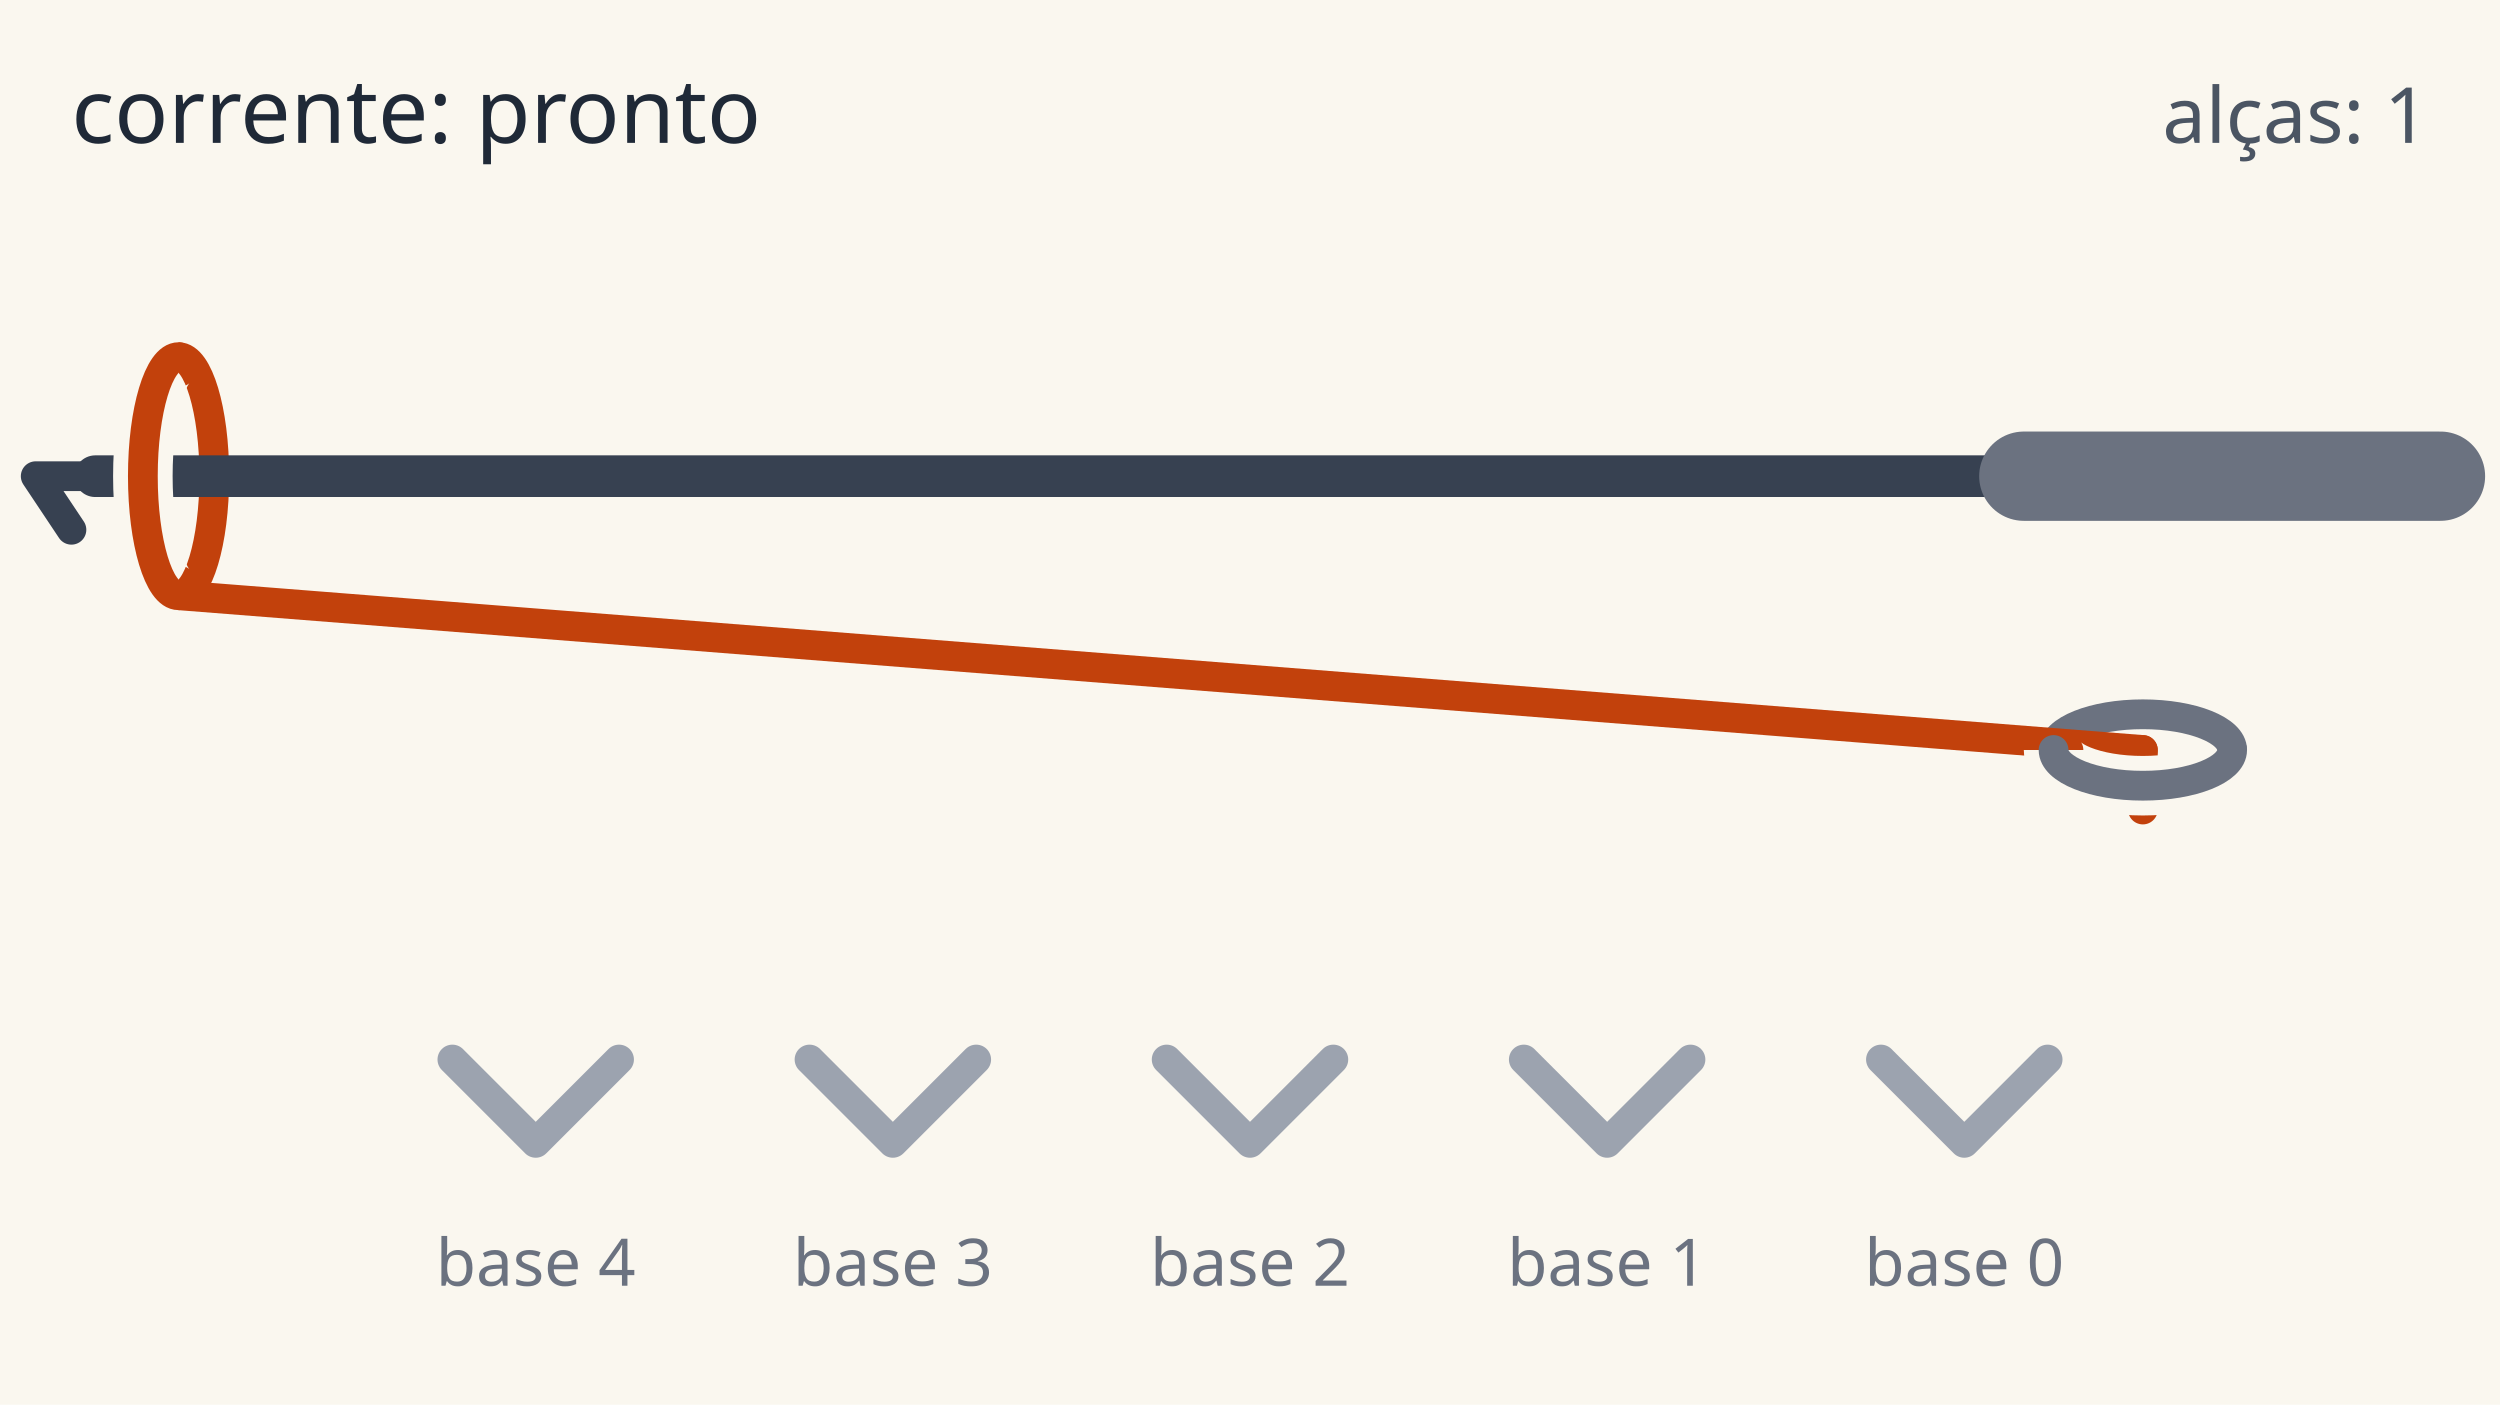
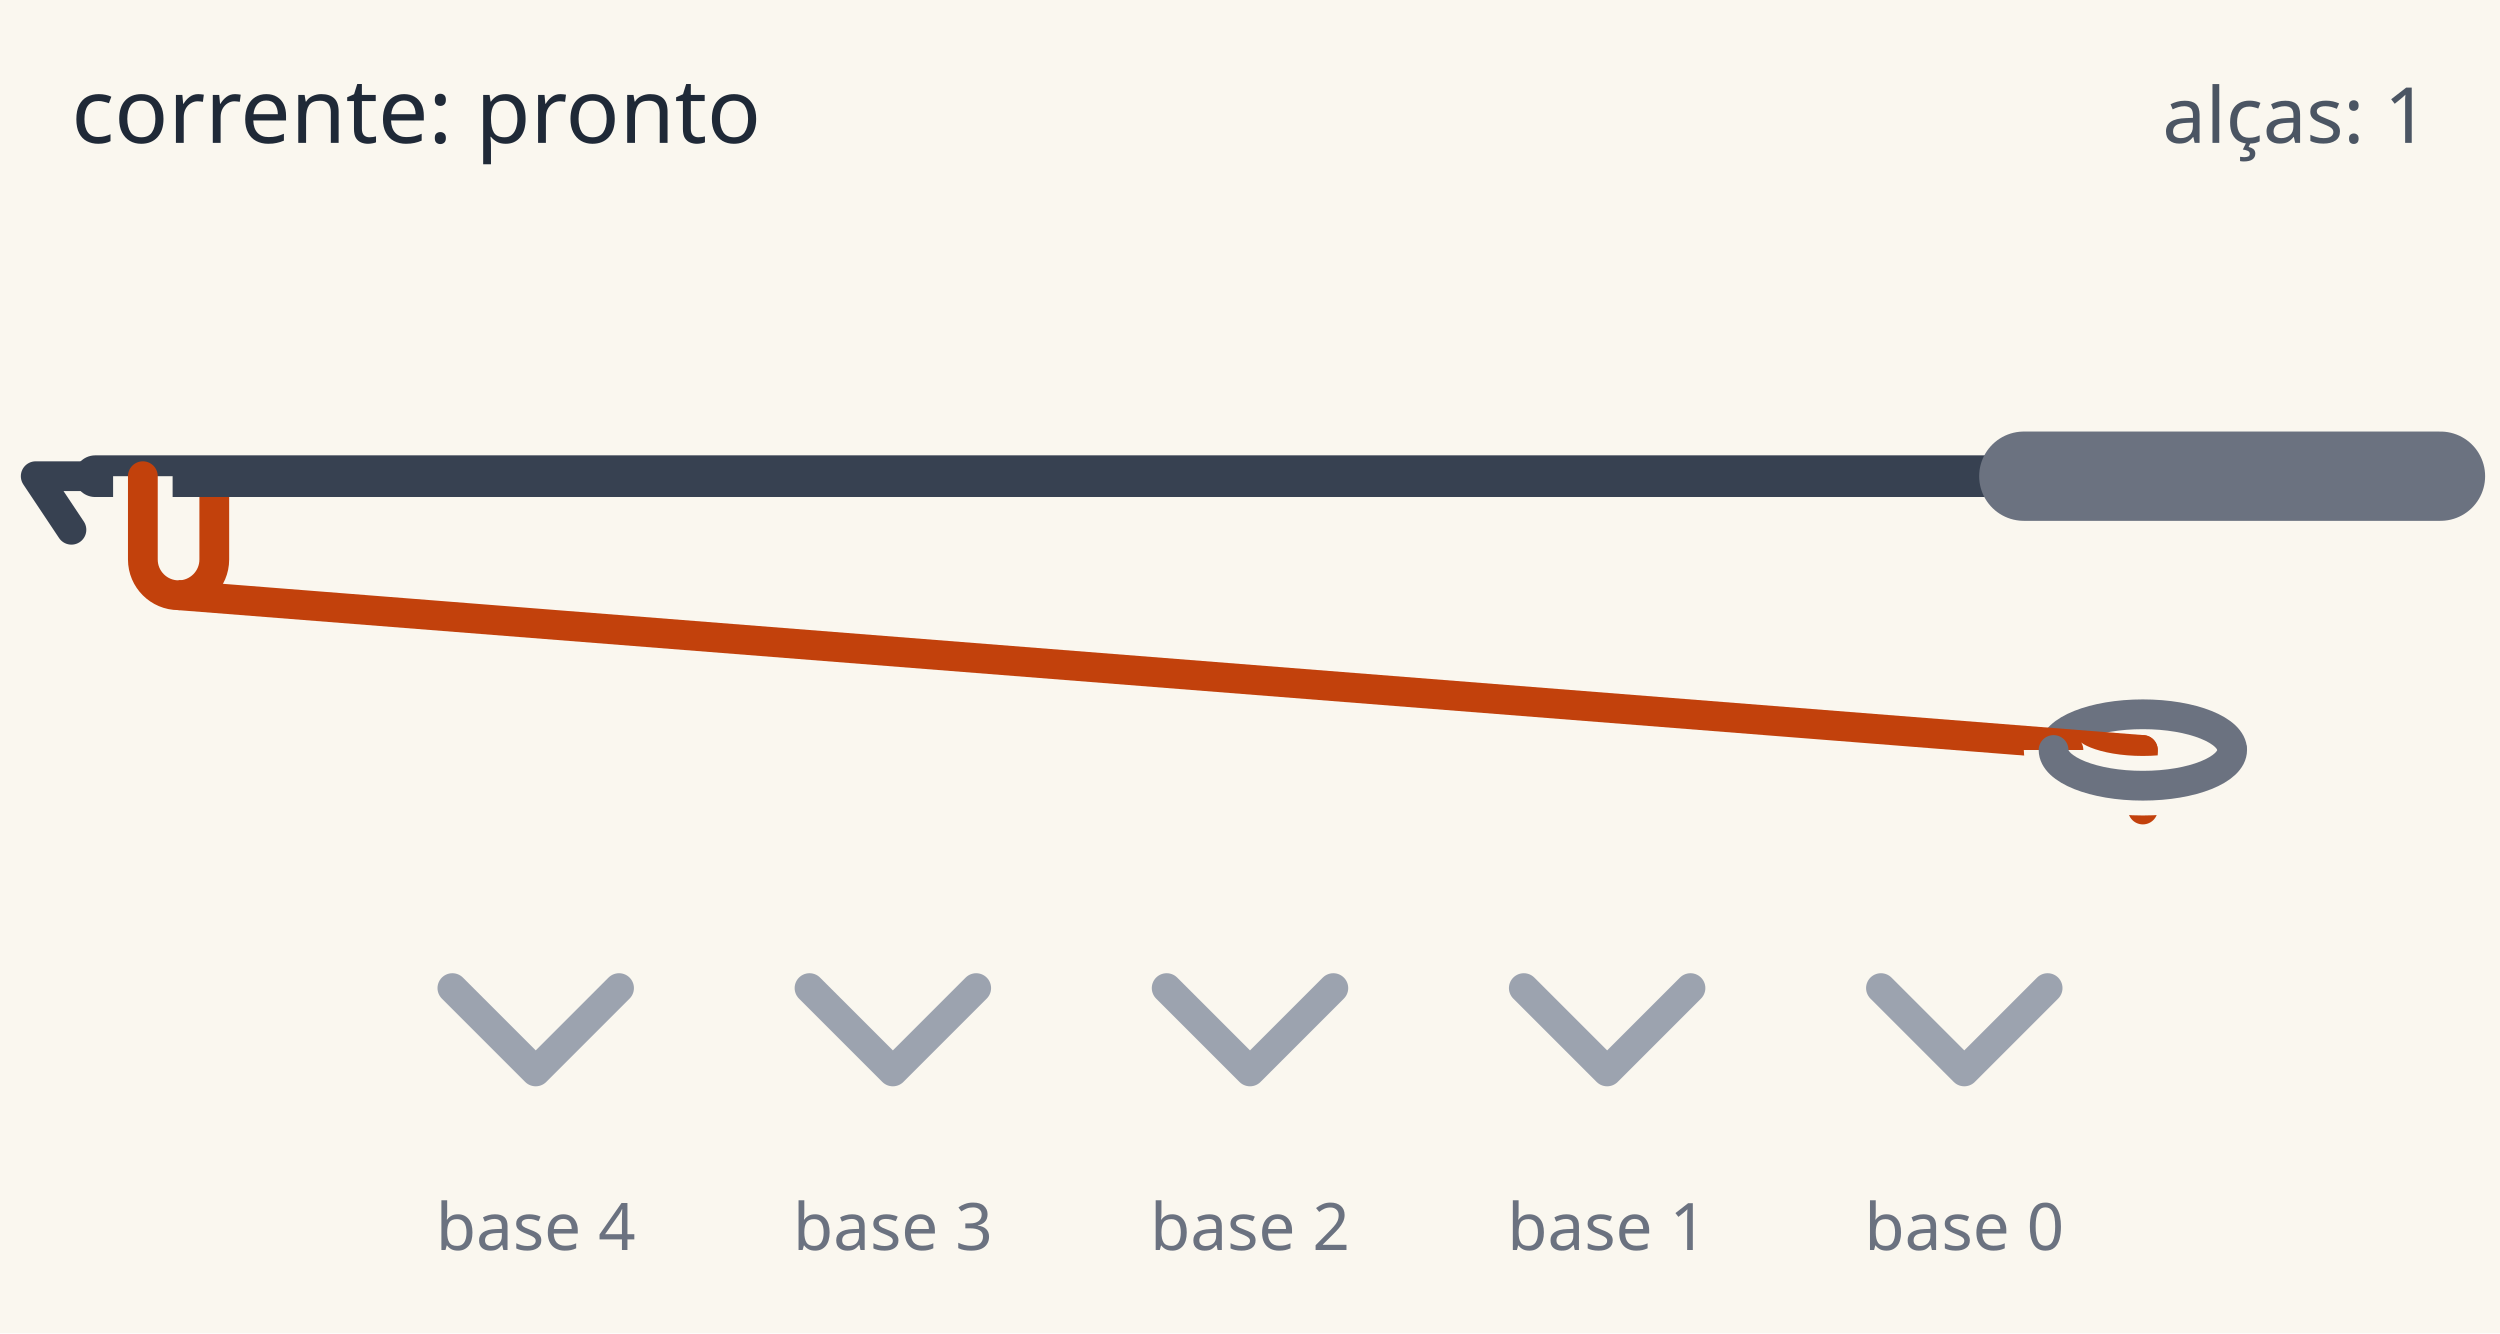
- <svg xmlns="http://www.w3.org/2000/svg" viewBox="0 0 420.0 236.0" width="420.0" height="236.0" font-family="sans-serif">
+ <svg xmlns="http://www.w3.org/2000/svg" viewBox="0 0 420.0 224.0" width="420.0" height="224.0" font-family="sans-serif">
  <rect width="100%" height="100%" fill="#faf7ef" />
  <text x="12" y="24" font-size="15" fill="#1f2937">corrente: pronto</text>
  <text x="408.0" y="24" font-size="13" text-anchor="end" fill="#4b5563">alças: 1</text>
-   <path data-base-top="0" d="M 316.0 178.0 L 330.0 192.0 L 344.0 178.0" fill="none" stroke="#9ca3af" stroke-width="5" stroke-linecap="round" stroke-linejoin="round" />
-   <text x="330.0" y="216.0" font-size="11" text-anchor="middle" fill="#6b7280">base 0</text>
-   <path data-base-top="1" d="M 256.0 178.0 L 270.0 192.0 L 284.0 178.0" fill="none" stroke="#9ca3af" stroke-width="5" stroke-linecap="round" stroke-linejoin="round" />
-   <text x="270.0" y="216.0" font-size="11" text-anchor="middle" fill="#6b7280">base 1</text>
-   <path data-base-top="2" d="M 196.0 178.0 L 210.0 192.0 L 224.0 178.0" fill="none" stroke="#9ca3af" stroke-width="5" stroke-linecap="round" stroke-linejoin="round" />
-   <text x="210.0" y="216.0" font-size="11" text-anchor="middle" fill="#6b7280">base 2</text>
-   <path data-base-top="3" d="M 136.0 178.0 L 150.0 192.0 L 164.0 178.0" fill="none" stroke="#9ca3af" stroke-width="5" stroke-linecap="round" stroke-linejoin="round" />
-   <text x="150.0" y="216.0" font-size="11" text-anchor="middle" fill="#6b7280">base 3</text>
-   <path data-base-top="4" d="M 76.0 178.0 L 90.0 192.0 L 104.0 178.0" fill="none" stroke="#9ca3af" stroke-width="5" stroke-linecap="round" stroke-linejoin="round" />
-   <text x="90.0" y="216.0" font-size="11" text-anchor="middle" fill="#6b7280">base 4</text>
-   <path data-loop="0" data-kind="initial" data-on-hook="0" data-part="back" d="M 345.0 126.0 A 15 6 0 0 1 375.0 126.0" fill="none" stroke="#6b7280" stroke-width="5" stroke-linecap="round" />
-   <path data-loop="1" data-kind="yo" data-on-hook="1" data-part="back" d="M 30.0 60.0 A 6 20 0 0 1 30.0 100.0" fill="none" stroke="#c2410c" stroke-width="5" stroke-linecap="round" />
+   <text x="330.0" y="210.0" font-size="11" text-anchor="middle" fill="#6b7280">base 0</text>
+   <text x="270.0" y="210.0" font-size="11" text-anchor="middle" fill="#6b7280">base 1</text>
+   <text x="210.0" y="210.0" font-size="11" text-anchor="middle" fill="#6b7280">base 2</text>
+   <text x="150.0" y="210.0" font-size="11" text-anchor="middle" fill="#6b7280">base 3</text>
+   <text x="90.0" y="210.0" font-size="11" text-anchor="middle" fill="#6b7280">base 4</text>
+   <path data-base-top="0" data-cx="330.0" data-hw="14.0" d="M 316.0 166.0 L 330.0 180.0 L 344.0 166.0" fill="none" stroke="#9ca3af" stroke-width="5" stroke-linecap="round" stroke-linejoin="round" />
+   <path data-base-top="1" data-cx="270.0" data-hw="14.0" d="M 256.0 166.0 L 270.0 180.0 L 284.0 166.0" fill="none" stroke="#9ca3af" stroke-width="5" stroke-linecap="round" stroke-linejoin="round" />
+   <path data-base-top="2" data-cx="210.0" data-hw="14.0" d="M 196.0 166.0 L 210.0 180.0 L 224.0 166.0" fill="none" stroke="#9ca3af" stroke-width="5" stroke-linecap="round" stroke-linejoin="round" />
+   <path data-base-top="3" data-cx="150.0" data-hw="14.0" d="M 136.0 166.0 L 150.0 180.0 L 164.0 166.0" fill="none" stroke="#9ca3af" stroke-width="5" stroke-linecap="round" stroke-linejoin="round" />
+   <path data-base-top="4" data-cx="90.0" data-hw="14.0" d="M 76.0 166.0 L 90.0 180.0 L 104.0 166.0" fill="none" stroke="#9ca3af" stroke-width="5" stroke-linecap="round" stroke-linejoin="round" />
+   <path data-loop="0" data-kind="initial" data-on-hook="0" data-part="back" data-cx="360.0" data-cy="126.0" d="M 345.0 126.0 A 15 6 0 0 1 375.0 126.0" fill="none" stroke="#6b7280" stroke-width="5" stroke-linecap="round" />
+   <path data-loop="1" data-kind="yo" data-on-hook="1" data-part="back" data-cx="30.0" data-cy="80.0" d="M 36.0 80.0 L 36.0 94.0 A 6 6 0 0 1 30.0 100.0" fill="none" stroke="#c2410c" stroke-width="5" stroke-linecap="round" />
  <line data-hook="1" x1="404.0" y1="80" x2="16.0" y2="80" stroke="#374151" stroke-width="7" stroke-linecap="round" />
  <line data-hook-handle="1" x1="410.0" y1="80" x2="340.0" y2="80" stroke="#6b7280" stroke-width="15" stroke-linecap="round" />
  <path data-hook-tip="1" d="M 18.0 80 L 6.0 80 L 12.0 89" fill="none" stroke="#374151" stroke-width="5" stroke-linecap="round" stroke-linejoin="round" />
  <line data-strand="1" data-draw="1" data-through="0" x1="30.0" y1="100.0" x2="360.0" y2="126.0" stroke="#c2410c" stroke-width="5" stroke-linecap="round" />
  <line data-strand="1" data-draw="1" data-exit="1" x1="360.0" y1="126.0" x2="360.0" y2="136.0" stroke="#c2410c" stroke-width="5" stroke-linecap="round" />
  <path d="M 345.0 126.0 A 15 6 0 0 0 375.0 126.0" fill="none" stroke="#faf7ef" stroke-width="10" stroke-linecap="butt" />
-   <path data-loop="0" data-kind="initial" data-on-hook="0" data-part="front" d="M 345.0 126.0 A 15 6 0 0 0 375.0 126.0" fill="none" stroke="#6b7280" stroke-width="5" stroke-linecap="round" />
-   <path d="M 30.0 60.0 A 6 20 0 0 0 30.0 100.0" fill="none" stroke="#faf7ef" stroke-width="10" stroke-linecap="butt" />
-   <path data-loop="1" data-kind="yo" data-on-hook="1" data-part="front" d="M 30.0 60.0 A 6 20 0 0 0 30.0 100.0" fill="none" stroke="#c2410c" stroke-width="5" stroke-linecap="round" />
+   <path data-loop="0" data-kind="initial" data-on-hook="0" data-part="front" data-cx="360.0" data-cy="126.0" d="M 345.0 126.0 A 15 6 0 0 0 375.0 126.0" fill="none" stroke="#6b7280" stroke-width="5" stroke-linecap="round" />
+   <path d="M 30.0 100.0 A 6 6 0 0 1 24.0 94.0 L 24.0 80.0" fill="none" stroke="#faf7ef" stroke-width="10" stroke-linecap="butt" />
+   <path data-loop="1" data-kind="yo" data-on-hook="1" data-part="front" data-cx="30.0" data-cy="80.0" d="M 30.0 100.0 A 6 6 0 0 1 24.0 94.0 L 24.0 80.0" fill="none" stroke="#c2410c" stroke-width="5" stroke-linecap="round" />
</svg>
